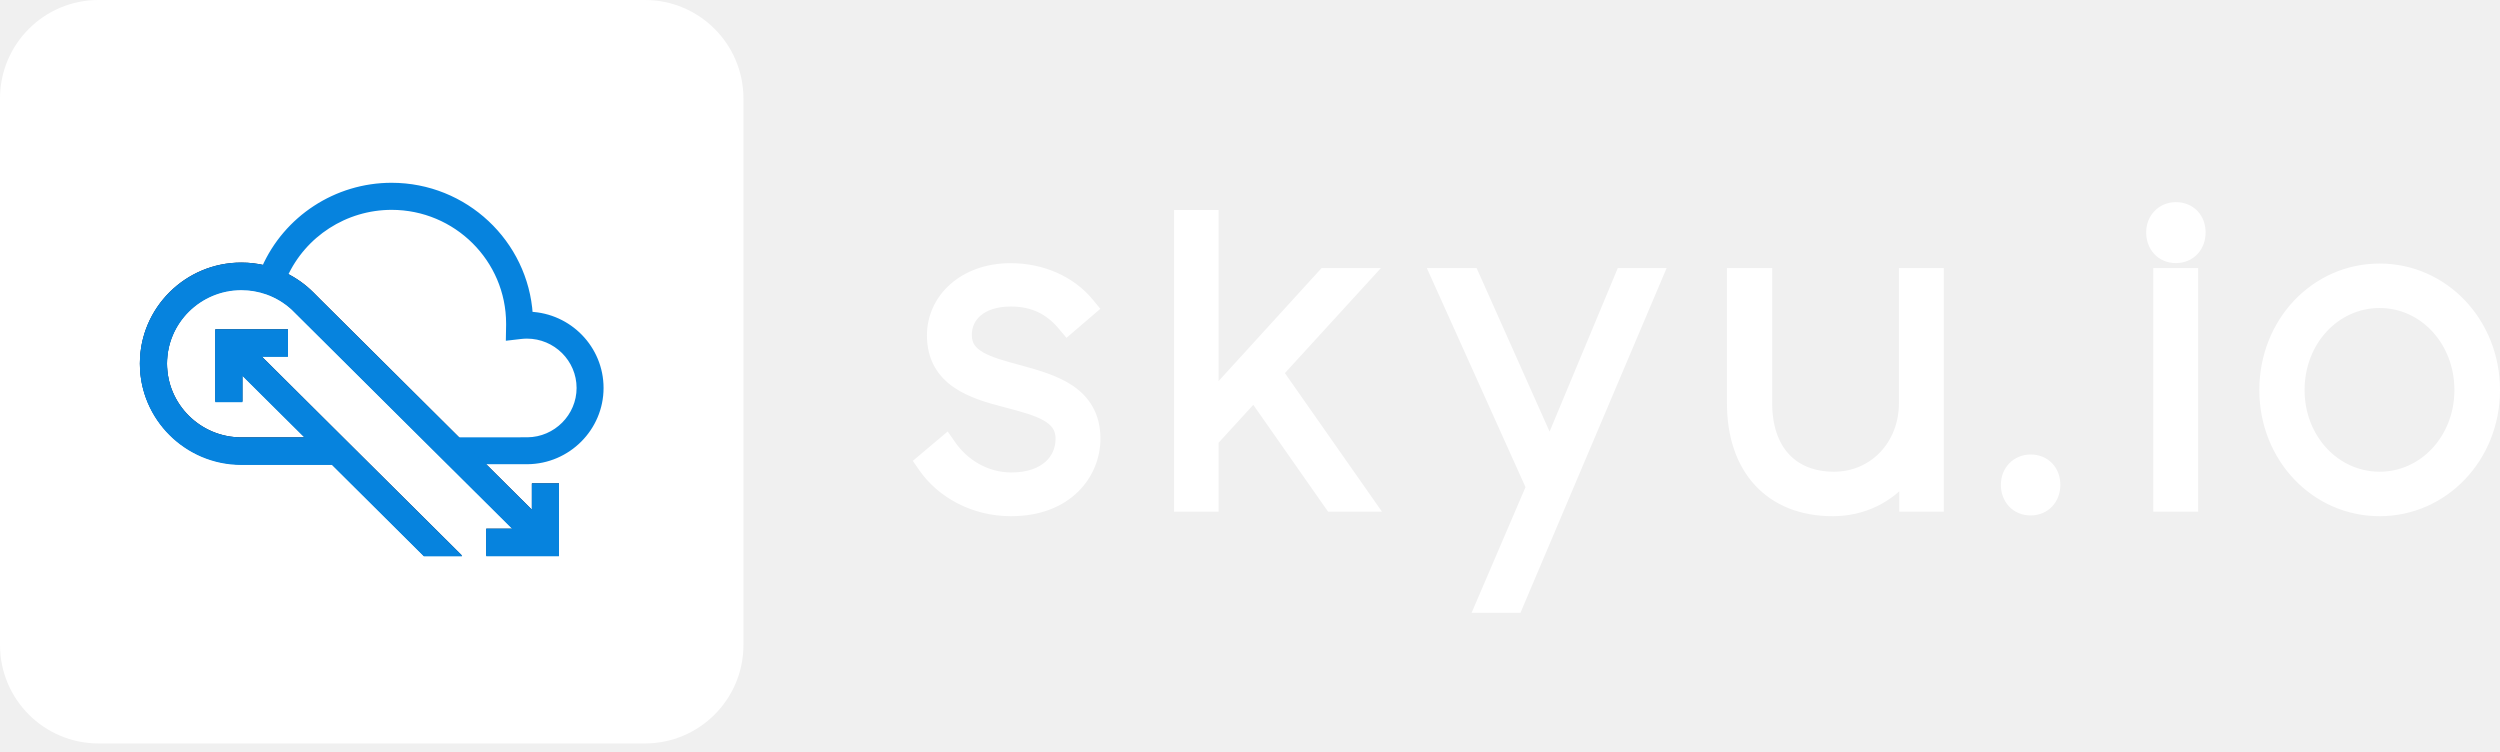
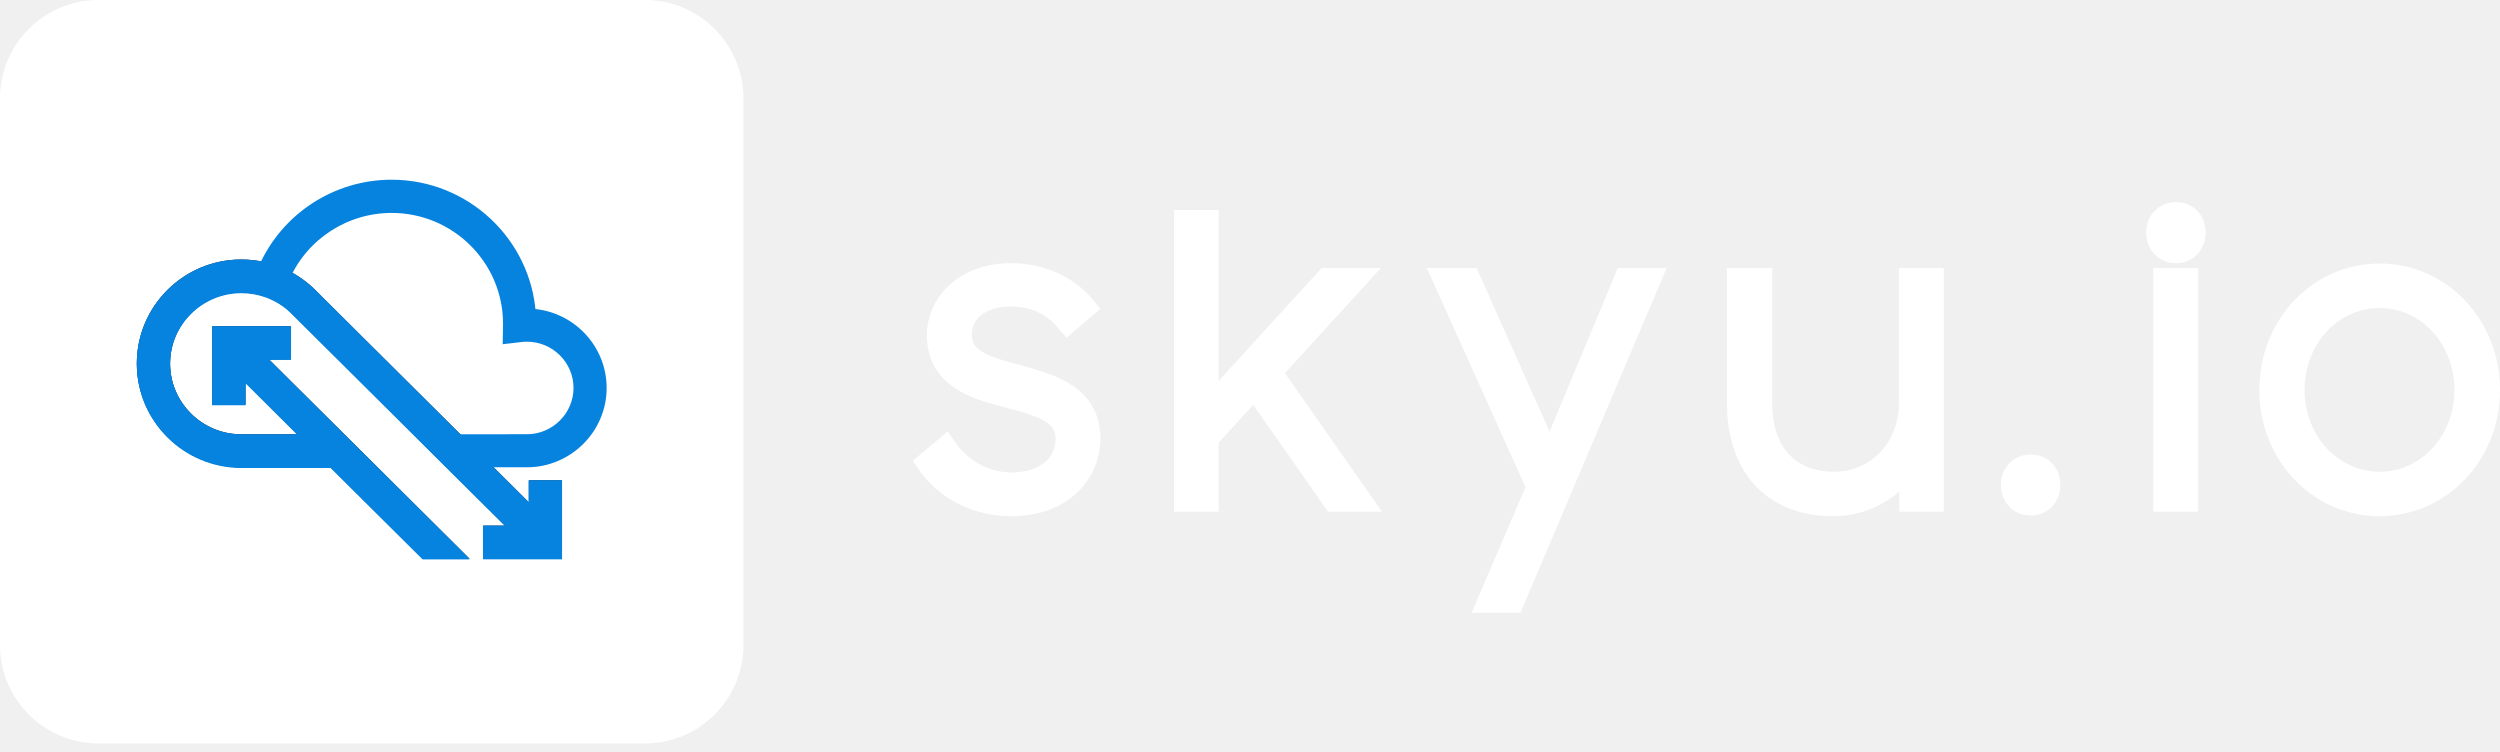
<svg xmlns="http://www.w3.org/2000/svg" width="203" height="61" viewBox="0 0 203 61" fill="none">
  <path d="M82.805 30.157L82.804 30.156C82.726 30.135 82.649 30.114 82.572 30.093C81.413 29.778 80.384 29.498 79.618 29.067C79.22 28.843 78.923 28.592 78.724 28.301C78.53 28.016 78.412 27.665 78.412 27.203C78.412 26.406 78.731 25.719 79.325 25.224C79.926 24.722 80.842 24.39 82.067 24.39C83.934 24.39 85.268 25.081 86.33 26.34L86.655 26.725L87.037 26.397L88.278 25.333L88.65 25.014L88.338 24.636C86.905 22.895 84.592 21.869 82.067 21.869C78.302 21.869 75.768 24.287 75.768 27.234C75.768 29.04 76.561 30.228 77.725 31.035C78.85 31.814 80.317 32.234 81.68 32.582C81.779 32.608 81.878 32.635 81.976 32.661C83.127 32.97 84.165 33.248 84.947 33.683C85.361 33.913 85.673 34.172 85.882 34.476C86.087 34.774 86.212 35.141 86.212 35.625C86.212 36.48 85.883 37.277 85.231 37.864C84.576 38.453 83.558 38.864 82.124 38.864C80.003 38.864 78.214 37.718 77.168 36.22L76.855 35.771L76.436 36.124L75.138 37.219L74.79 37.512L75.049 37.886C76.471 39.938 79.049 41.415 82.096 41.415C84.372 41.415 86.07 40.676 87.2 39.56C88.325 38.451 88.856 36.998 88.856 35.625C88.856 33.755 88.031 32.551 86.834 31.738C85.678 30.953 84.173 30.532 82.805 30.157ZM107.953 40.837L108.103 41.05H108.363H110.296H111.257L110.706 40.263L103.694 30.255L110.232 23.102L110.998 22.265H109.863H107.757H107.536L107.388 22.428L98.448 32.236V18.052V17.552H97.948H96.332H95.832V18.052V40.55V41.05H96.332H97.948H98.448V40.55V35.758L101.819 32.075L107.953 40.837ZM120.551 48.562L120.252 49.259H121.011H122.8H123.131L123.26 48.954L134.281 22.96L134.576 22.265H133.821H132.032H131.699L131.571 22.572L125.842 36.309L123.011 29.964L119.708 22.561L119.575 22.265H119.251H117.404H116.631L116.949 22.97L124.417 39.552L120.551 48.562ZM148.816 41.415C151.284 41.415 153.36 40.33 154.721 38.651V40.55V41.05H155.221H156.837H157.337V40.55V22.765V22.265H156.837H155.192H154.692V22.765V32.737C154.692 36.22 152.155 38.803 148.932 38.803C147.146 38.803 145.782 38.202 144.859 37.182C143.931 36.156 143.402 34.652 143.402 32.767V22.765V22.265H142.902H141.228H140.728V22.765V32.737C140.728 35.367 141.469 37.544 142.881 39.069C144.298 40.599 146.337 41.415 148.816 41.415ZM175.346 40.55V41.05H175.846H177.49H177.99V40.55V22.765V22.265H177.49H175.846H175.346V22.765V40.55ZM162.972 39.364C162.972 39.897 163.144 40.396 163.487 40.767C163.833 41.143 164.323 41.354 164.886 41.354C165.448 41.354 165.938 41.143 166.285 40.767C166.627 40.396 166.799 39.897 166.799 39.364C166.799 38.831 166.626 38.336 166.28 37.971C165.93 37.603 165.441 37.405 164.886 37.405C163.791 37.405 162.972 38.248 162.972 39.364ZM174.769 18.873C174.769 19.405 174.941 19.905 175.283 20.276C175.629 20.652 176.12 20.863 176.682 20.863C177.245 20.863 177.735 20.652 178.081 20.276C178.424 19.905 178.596 19.405 178.596 18.873C178.596 18.34 178.423 17.845 178.076 17.48C177.727 17.112 177.237 16.914 176.682 16.914C175.587 16.914 174.769 17.757 174.769 18.873ZM193.229 41.415C198.375 41.415 202.5 37.094 202.5 31.672C202.5 26.221 198.376 21.9 193.229 21.9C188.053 21.9 183.958 26.223 183.958 31.672C183.958 37.093 188.054 41.415 193.229 41.415ZM193.229 38.803C189.56 38.803 186.632 35.66 186.632 31.672C186.632 27.654 189.561 24.511 193.229 24.511C196.867 24.511 199.798 27.652 199.798 31.672C199.798 35.661 196.869 38.803 193.229 38.803Z" fill="white" stroke="white" />
  <rect width="60.368" height="60.368" rx="8" fill="white" />
-   <path d="M19.596 21.57C20.243 21.57 20.871 21.647 21.488 21.794C21.488 21.794 22.289 21.988 23.095 22.378C23.901 22.767 24.643 23.291 25.277 23.928L25.876 24.529L37.178 35.764L38.868 37.444L43.44 41.989V39.495H45.136V44.865H39.734V43.179H42.236L23.866 24.918C23.249 24.346 22.514 23.904 21.725 23.621L21.707 23.615C21.032 23.38 20.326 23.256 19.602 23.256C16.134 23.256 13.311 26.062 13.311 29.51C13.311 32.952 16.122 35.758 19.585 35.764H25.366L19.43 29.864V32.357H17.735V26.987H23.131V28.673H20.622L36.917 44.871H34.522L27.056 37.45H19.579C15.185 37.438 11.609 33.878 11.609 29.51C11.609 25.13 15.191 21.57 19.596 21.57Z" fill="#202840" stroke="#11172C" stroke-width="0.5" />
-   <path d="M42.835 37.444C46.102 37.414 48.759 34.75 48.759 31.502C48.759 28.302 46.203 25.684 43.013 25.561C42.645 19.725 37.753 15.092 31.794 15.092C27.311 15.092 23.267 17.756 21.488 21.794C20.871 21.647 20.243 21.57 19.596 21.57C15.191 21.57 11.609 25.13 11.609 29.51C11.609 33.878 15.185 37.438 19.579 37.45H27.056L34.522 44.871H36.917L20.622 28.673H23.131V26.987H17.735V32.357H19.43V29.863L25.366 35.764H19.585C16.122 35.758 13.311 32.952 13.311 29.51C13.311 26.062 16.134 23.256 19.602 23.256C20.326 23.256 21.032 23.38 21.707 23.615L21.725 23.621C22.514 23.904 23.249 24.346 23.866 24.918L42.236 43.179H39.734V44.865H45.136V39.495H43.44V41.989L38.868 37.444H42.835ZM37.178 35.764L25.876 24.529L25.277 23.928C24.643 23.291 23.901 22.767 23.095 22.378C24.625 19.006 28.029 16.79 31.8 16.79C37.065 16.79 41.346 21.045 41.346 26.28C41.346 26.315 41.346 26.356 41.346 26.392L41.329 27.388L42.289 27.276C42.461 27.258 42.627 27.246 42.787 27.246C45.147 27.246 47.069 29.156 47.069 31.502C47.069 33.825 45.165 35.734 42.835 35.758L37.178 35.764Z" fill="#0683DE" stroke="#0683DE" stroke-width="0.5" />
-   <path d="M19.596 21.622C20.243 21.622 20.871 21.699 21.488 21.846L23.095 22.43C23.901 22.819 24.643 23.344 25.277 23.98L25.876 24.581L37.178 35.816L38.868 37.496L43.44 42.041V39.548H45.136V44.917H39.734V43.232H42.236L23.866 24.971C23.249 24.399 22.514 23.957 21.725 23.674L21.707 23.668C21.032 23.432 20.326 23.308 19.602 23.308C16.134 23.308 13.311 26.114 13.311 29.562C13.311 33.005 16.122 35.81 19.585 35.816H25.366L19.43 29.916V32.409H17.735V27.04H23.131V28.725H20.622L36.917 44.923H34.522L27.056 37.502H19.579C15.185 37.49 11.609 33.93 11.609 29.562C11.609 25.183 15.191 21.622 19.596 21.622Z" fill="#0683DE" stroke="#0683DE" stroke-width="0.5" />
+   <path d="M19.596 21.57C20.243 21.57 20.871 21.647 21.488 21.794C21.488 21.794 22.289 21.988 23.095 22.378C23.901 22.767 24.643 23.291 25.277 23.928L25.876 24.529L37.178 35.764L38.868 37.444L43.44 41.989V39.495H45.136V44.865H39.734V43.179H42.236L23.866 24.918C23.249 24.346 22.514 23.904 21.725 23.621L21.707 23.615C21.032 23.38 20.326 23.256 19.602 23.256C16.134 23.256 13.311 26.062 13.311 29.51C13.311 32.952 16.122 35.758 19.585 35.764H25.366L19.43 29.864V32.357H17.735V26.987H23.131V28.673H20.622L36.917 44.871H34.522L27.056 37.45H19.579C15.185 37.438 11.609 33.878 11.609 29.51C11.609 25.13 15.191 21.57 19.596 21.57Z" fill="#202840" stroke="#11172C" strokeWidth="0.5" />
+   <path d="M42.835 37.444C46.102 37.414 48.759 34.75 48.759 31.502C48.759 28.302 46.203 25.684 43.013 25.561C42.645 19.725 37.753 15.092 31.794 15.092C27.311 15.092 23.267 17.756 21.488 21.794C20.871 21.647 20.243 21.57 19.596 21.57C15.191 21.57 11.609 25.13 11.609 29.51C11.609 33.878 15.185 37.438 19.579 37.45H27.056L34.522 44.871H36.917L20.622 28.673H23.131V26.987H17.735V32.357H19.43V29.863L25.366 35.764H19.585C16.122 35.758 13.311 32.952 13.311 29.51C13.311 26.062 16.134 23.256 19.602 23.256C20.326 23.256 21.032 23.38 21.707 23.615L21.725 23.621C22.514 23.904 23.249 24.346 23.866 24.918L42.236 43.179H39.734V44.865H45.136V39.495H43.44V41.989L38.868 37.444H42.835ZM37.178 35.764L25.876 24.529L25.277 23.928C24.643 23.291 23.901 22.767 23.095 22.378C24.625 19.006 28.029 16.79 31.8 16.79C37.065 16.79 41.346 21.045 41.346 26.28C41.346 26.315 41.346 26.356 41.346 26.392L41.329 27.388L42.289 27.276C42.461 27.258 42.627 27.246 42.787 27.246C45.147 27.246 47.069 29.156 47.069 31.502C47.069 33.825 45.165 35.734 42.835 35.758L37.178 35.764Z" fill="#0683DE" stroke="#0683DE" strokeWidth="0.5" />
+   <path d="M19.596 21.622C20.243 21.622 20.871 21.699 21.488 21.846L23.095 22.43C23.901 22.819 24.643 23.344 25.277 23.98L25.876 24.581L37.178 35.816L38.868 37.496L43.44 42.041V39.548H45.136V44.917H39.734V43.232H42.236L23.866 24.971C23.249 24.399 22.514 23.957 21.725 23.674L21.707 23.668C21.032 23.432 20.326 23.308 19.602 23.308C16.134 23.308 13.311 26.114 13.311 29.562C13.311 33.005 16.122 35.81 19.585 35.816H25.366L19.43 29.916V32.409H17.735V27.04H23.131V28.725H20.622L36.917 44.923H34.522L27.056 37.502H19.579C15.185 37.49 11.609 33.93 11.609 29.562C11.609 25.183 15.191 21.622 19.596 21.622Z" fill="#0683DE" stroke="#0683DE" strokeWidth="0.5" />
</svg>
